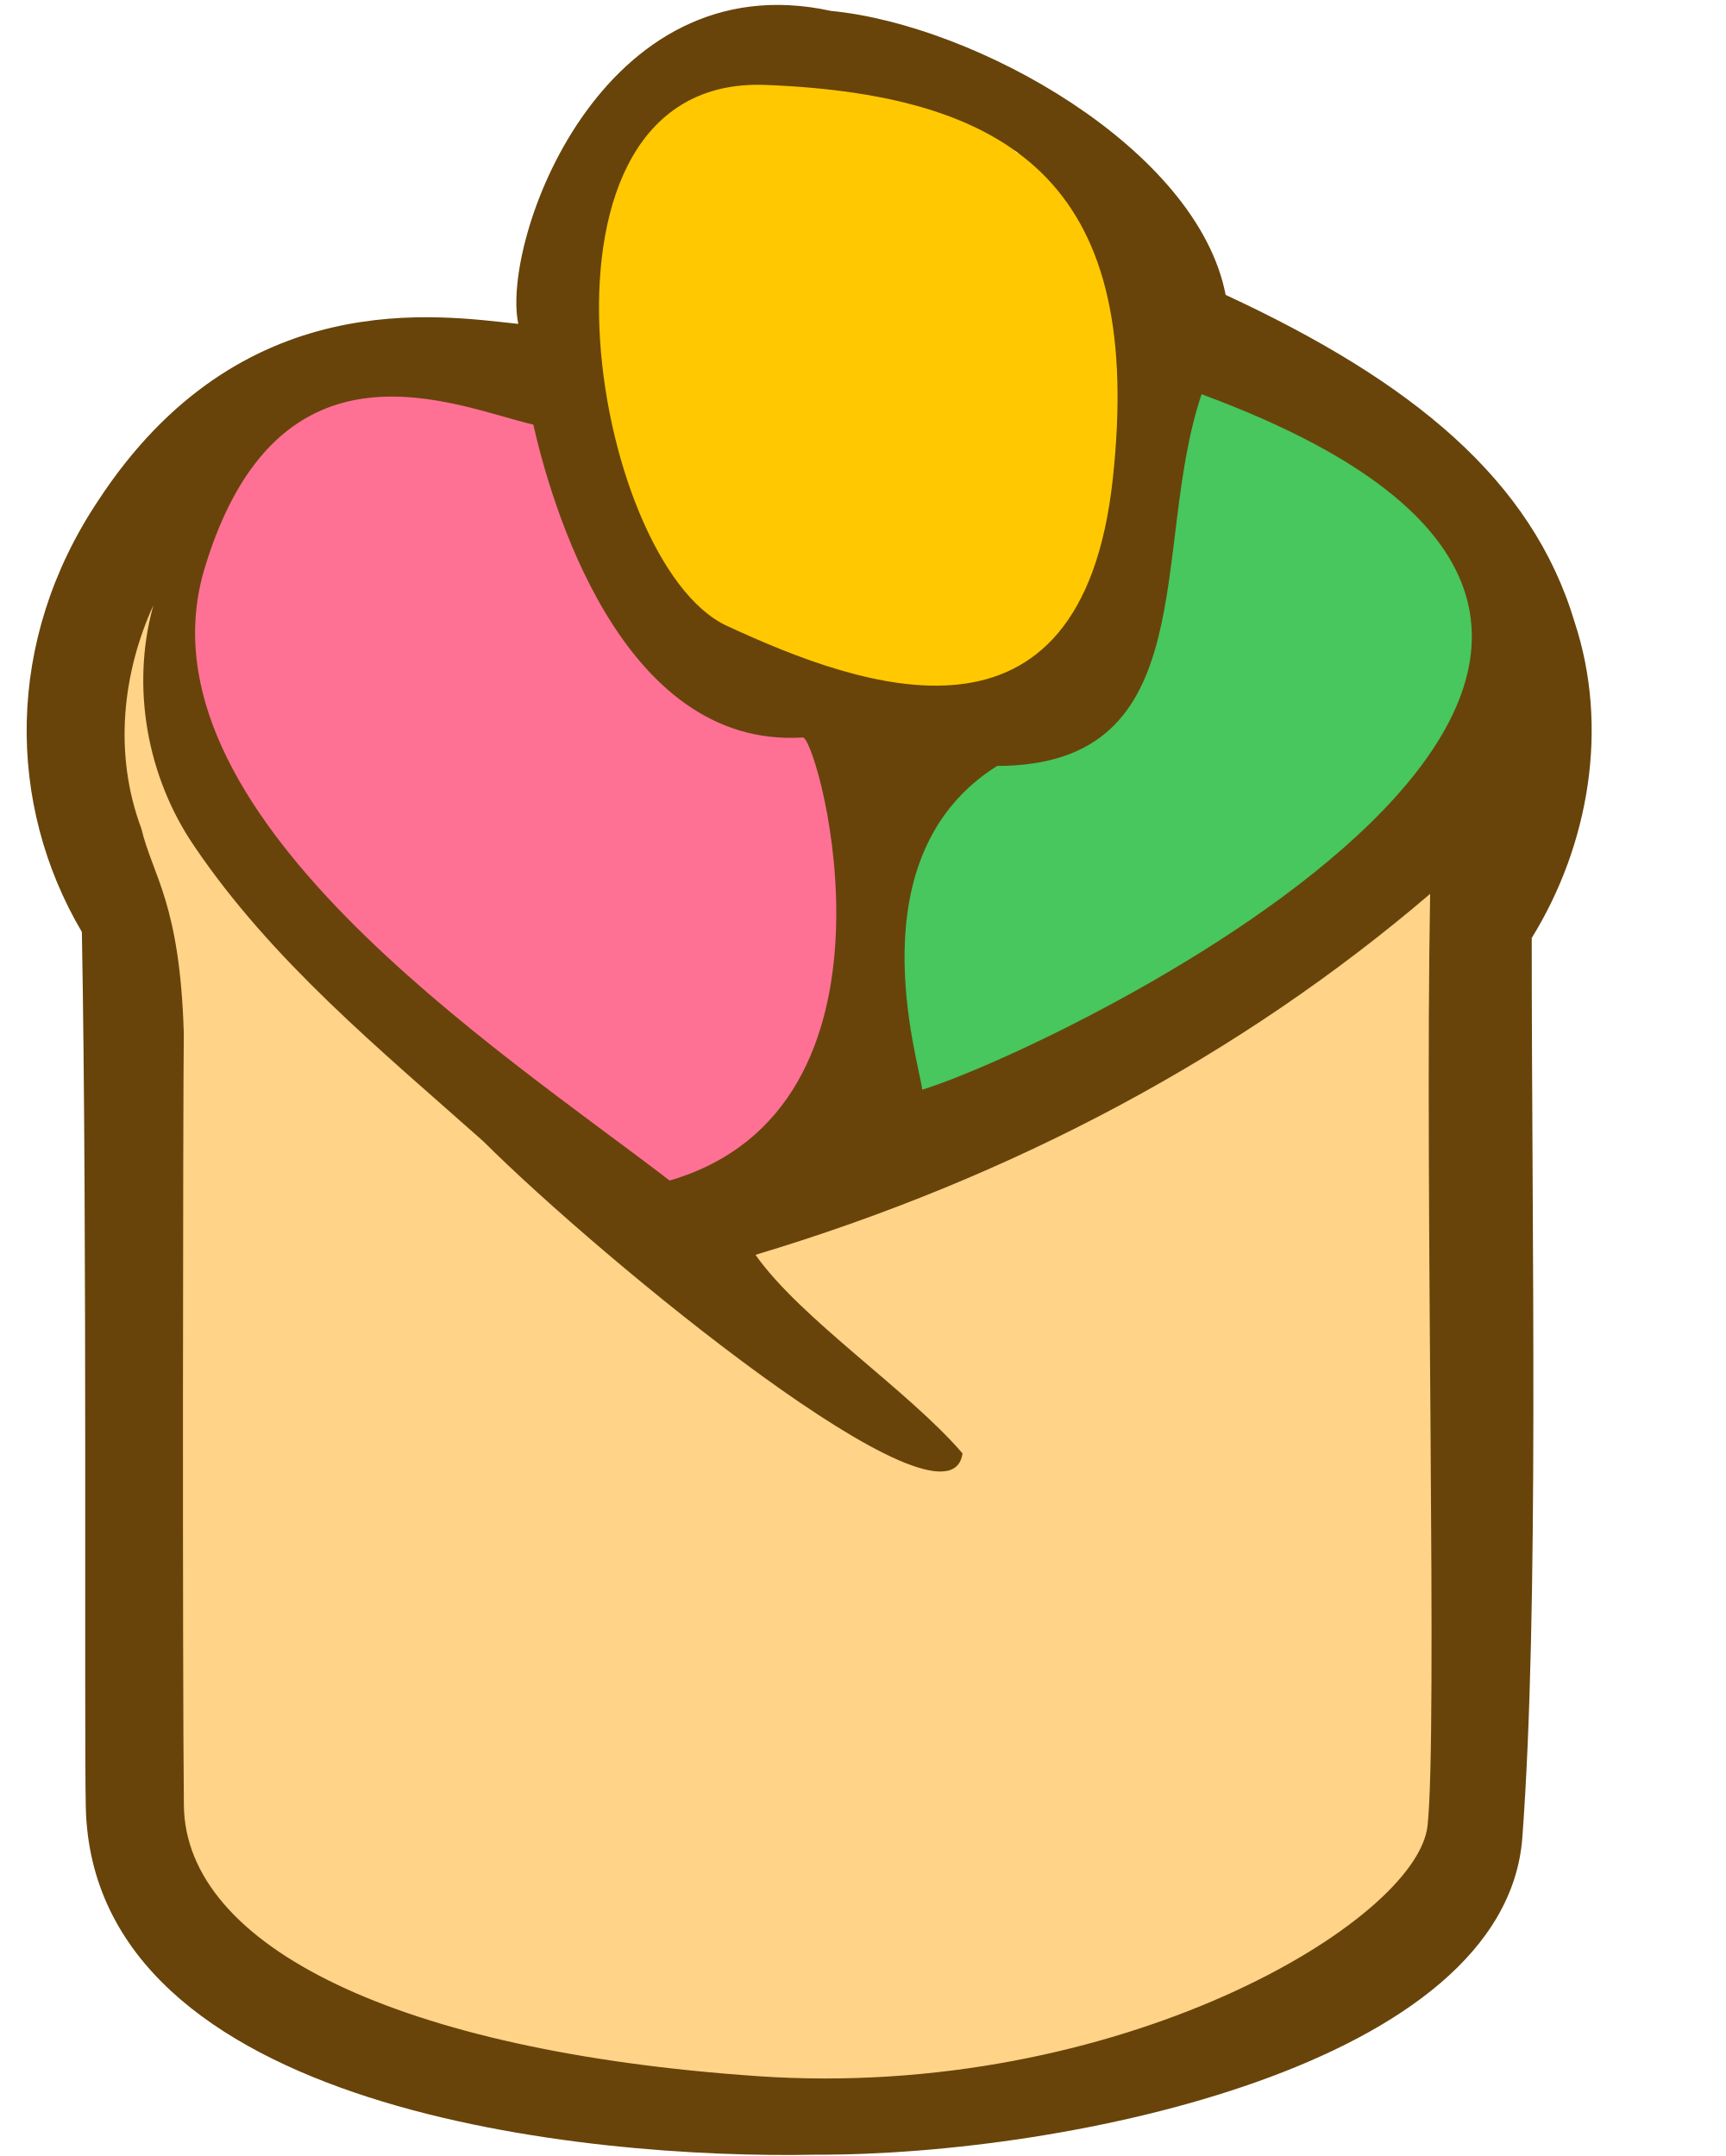
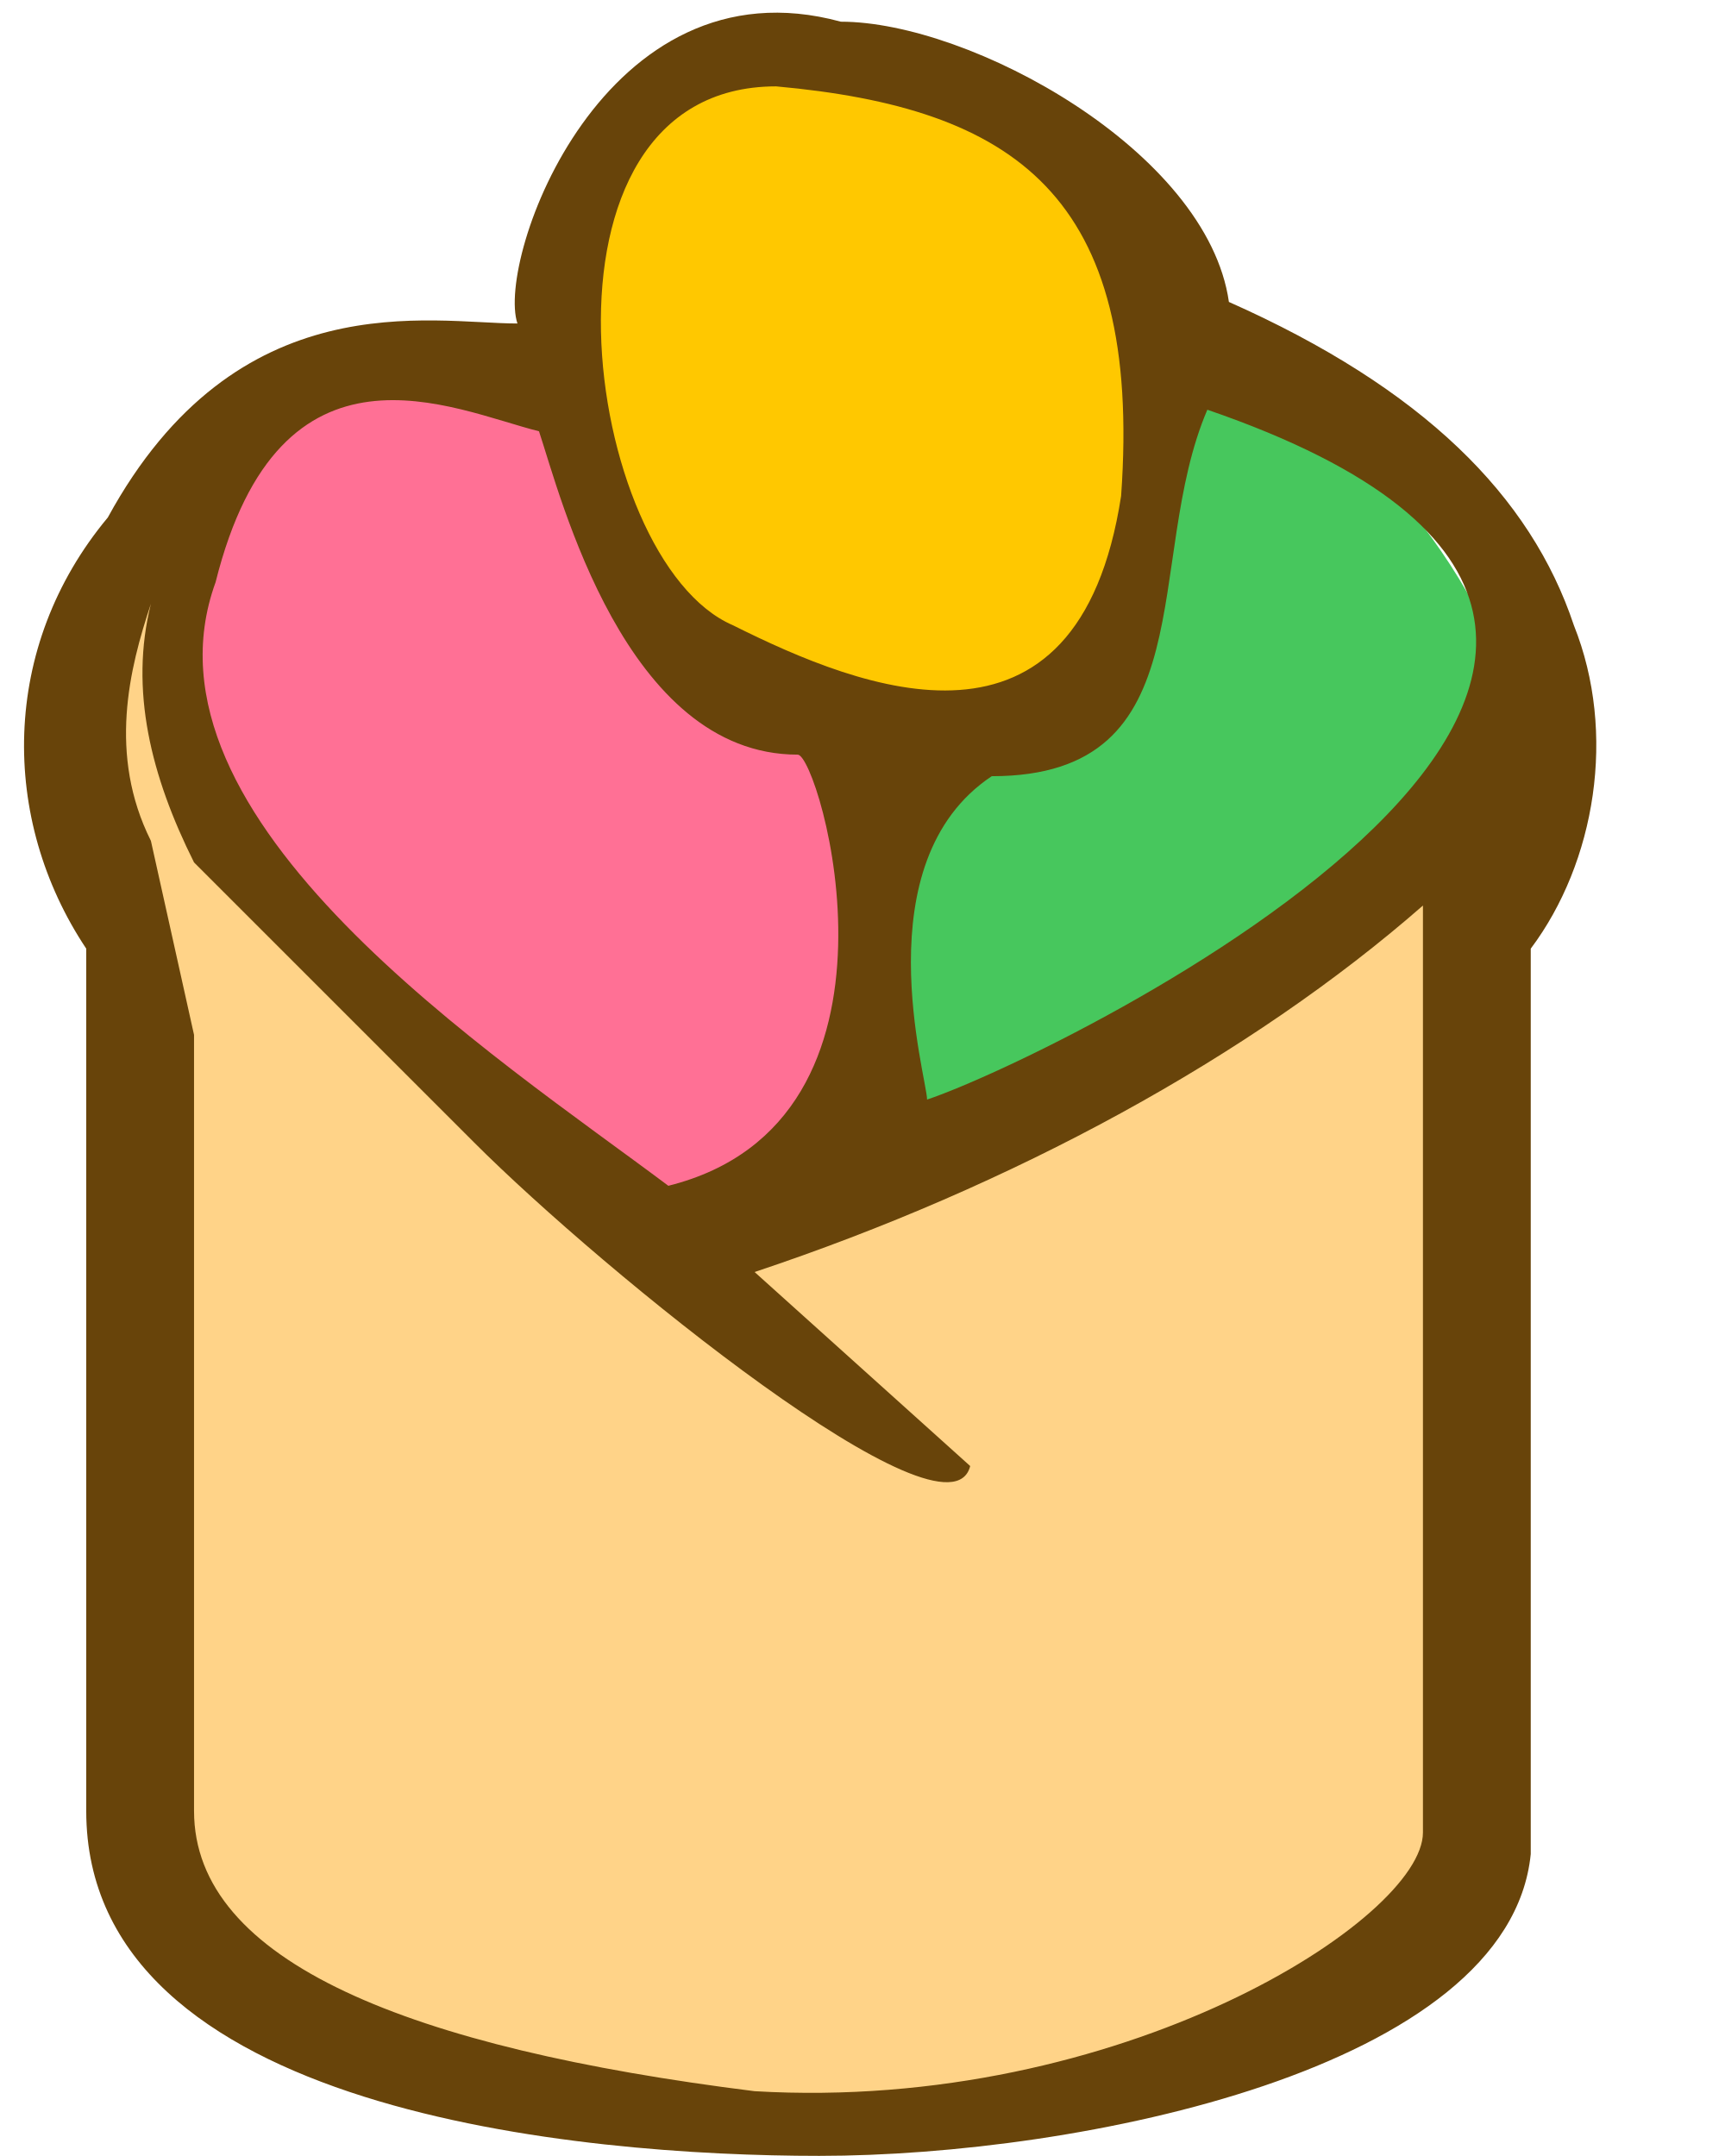
- <svg xmlns="http://www.w3.org/2000/svg" width="80mm" height="100mm" viewBox="0 0 80 100" version="1.1" id="svg1" xml:space="preserve">
-   <defs id="defs1" />
-   <g id="layer1" transform="translate(-51.06458,-78.31667)">
-     <path style="fill:#ffd388;fill-opacity:1;stroke-width:0.242" d="M 59.249,167.965 57.558,122.151 c -1.618,-7.181 -9.646,-12.329 5.901,-24.952 l 1.855,2.866 c -5.857,5.986 -7.003,12.335 -1.18,19.22 l 18.04,16.185 23.266,-9.779 c 5.461,-4.996 13.986,-8.106 14.162,-16.354 l 3.035,0.169 c 0.766,4.395 0.396,8.412 -2.866,11.465 l -1.301,45.794 c -21.428,13.995 -40.753,12.209 -59.22,1.2 z" id="path5" />
-     <path style="fill:#ff7095;fill-opacity:1;stroke-width:0.242" d="m 82.51,135.47 8.43,-3.203 0.674,-17.366 c -0.912,-5.414 -3.762,-5.011 -6.407,-5.227 -5.061,-1.956 -5.452,-6.787 -4.721,-12.308 -12.671,-3.513 -22.321,-2.978 -20.4,11.97 0.324,3.76 1.315,7.252 3.878,10.116 z" id="path6" />
-     <path id="path7" style="fill:#47c75d;fill-opacity:1;stroke-width:0.242" d="m 105.568,93.017 c -2.088,14.351 -11.243,17.625 -13.448,23.233 -2.18,7.892 -1.985,8.154 0.168,15.511 12.479,-5.078 22.151,-11.334 29.168,-22.255 -2.373,-6.639 -9.072,-13.602 -15.888,-16.489 z" />
-     <path style="fill:#ffc800;fill-opacity:1;stroke-width:0.242" d="m 77.997,96.585 c -2.114,-5.803 -3.332,-10.8 7.043,-15.741 6.108,-0.638 10.638,0.696 13.151,4.552 10.466,2.187 8.475,9.196 5.227,16.691 1.788,3.147 -3.299,6.294 -4.644,9.441 -9.125,-0.174 -4.982,1.672 -6.146,3.709 -1.078,-3.289 -3.649,-5.417 -8.767,-5.564 -2.486,-2.899 -8.577,-6.291 -5.863,-13.089 z" id="path10" />
-     <path id="path2" style="fill:#68440a;fill-opacity:1;stroke-width:0.38" d="m 75.1,93.339 c -3.637,-0.377 -12.875,-1.914 -19.492,8.212 -4.324,6.485 -4.233,14.085 -0.747,19.992 0.253,13.53 0.102,37.201 0.182,40.602 0.331,14.139 23.31,16.328 33.851,16.111 11.689,0.034 31.979,-4.154 32.766,-14.708 0.787,-10.554 0.432,-27.835 0.436,-41.727 2.669,-4.317 3.595,-9.787 1.987,-14.654 C 122.113,100.577 116.584,96.023 107.902,91.994 106.588,85.197 96.3,79.469 89.603,78.823 78.909,76.485 74.287,89.532 75.1,93.339 Z m 11.468,-11.083 c 11.851,0.464 17.564,4.969 16.095,18.318 -1.469,13.35 -11.584,9.693 -17.89,6.771 -6.306,-2.922 -10.056,-25.553 1.795,-25.089 z m 20.217,14.346 c 32.079,11.831 -6.821,30.4 -12.955,32.255 -0.132,-1.297 -3.204,-10.812 3.473,-15.014 9.689,-0.015 7.079,-10.115 9.483,-17.242 z m -30.989,1.41 c 0.752,3.318 3.955,15.068 12.518,14.509 0.774,0.331 5.318,17.18 -6.196,20.552 -7.823,-6.02 -24.988,-17.099 -21.559,-28.415 3.428,-11.316 11.639,-7.486 15.237,-6.646 z m -17.614,8.368 h 5.17e-4 l -0.023,0.074 c -1.022,3.752 -0.277,7.897 1.91,11.104 3.602,5.33 8.632,9.449 13.398,13.686 5.43,5.415 21.639,18.793 22.231,14.484 -2.488,-2.91 -7.503,-6.23 -9.6,-9.21 11.939,-3.585 22.521,-9.248 31.286,-16.742 -0.255,14.036 0.351,38.747 -0.118,43.208 -0.469,4.461 -14.363,12.776 -31.062,11.63 -16.699,-1.146 -26.544,-6.033 -26.613,-12.564 -0.069,-6.532 -0.043,-32.232 -0.004,-35.805 -0.179,-6.05 -1.449,-7.309 -1.966,-9.493 -1.317,-3.507 -0.856,-7.275 0.56,-10.371 z" />
-   </g>
+ <svg xmlns="http://www.w3.org/2000/svg" xml:space="preserve" width="80mm" height="378" viewBox="0 0 80 100">
+   <path d="m59 168-1-46c-2-7-10-12 5-25l2 3c-6 6-7 12-1 19l18 16 23-9c6-5 14-8 15-17l3 1c0 4 0 8-3 11l-2 46a51 51 0 0 1-59 1z" style="fill:#ffd388;fill-opacity:1;stroke-width:.242" transform="translate(-51 -78)" />
+   <path d="m83 135 8-3 1-17c-1-6-4-5-7-5-5-2-5-7-5-13-12-3-22-3-20 12 0 4 1 8 4 10z" style="fill:#ff7095;fill-opacity:1;stroke-width:.242" transform="translate(-51 -78)" />
+   <path d="M106 93c-3 14-12 18-14 23-2 8-2 8 0 16 13-5 22-12 29-22-2-7-9-14-15-17z" style="fill:#47c75d;fill-opacity:1;stroke-width:.242" transform="translate(-51 -78)" />
+   <path d="M78 97c-2-6-3-11 7-16 6-1 11 1 13 4 11 3 9 10 5 17 2 3-3 6-4 10-9-1-5 1-6 3-1-3-4-5-9-5-3-3-9-7-6-13z" style="fill:#ffc800;fill-opacity:1;stroke-width:.242" transform="translate(-51 -78)" />
+   <path d="M75 93c-4 0-13-2-19 9-5 6-5 14-1 20v40c0 14 23 16 34 16 12 0 32-4 33-14v-42c3-4 4-10 2-15-2-6-7-11-16-15-1-7-12-13-18-13-11-3-16 11-15 14Zm12-11c11 1 17 5 16 19-2 13-12 9-18 6-7-3-10-25 2-25zm20 15c32 11-7 30-13 32 0-1-3-11 3-15 10 0 7-10 10-17zm-31 1c1 3 4 15 12 15 1 0 6 17-6 20-8-6-25-17-21-28 3-12 11-8 15-7zm-18 8c-1 4 0 8 2 12l13 13c6 6 22 19 23 15l-10-9c12-4 23-10 31-17v43c0 4-14 13-31 12-16-2-26-6-26-13v-36l-2-9c-2-4-1-8 0-11z" style="fill:#68440a;fill-opacity:1;stroke-width:.38" transform="translate(-51 -78)" />
</svg>
